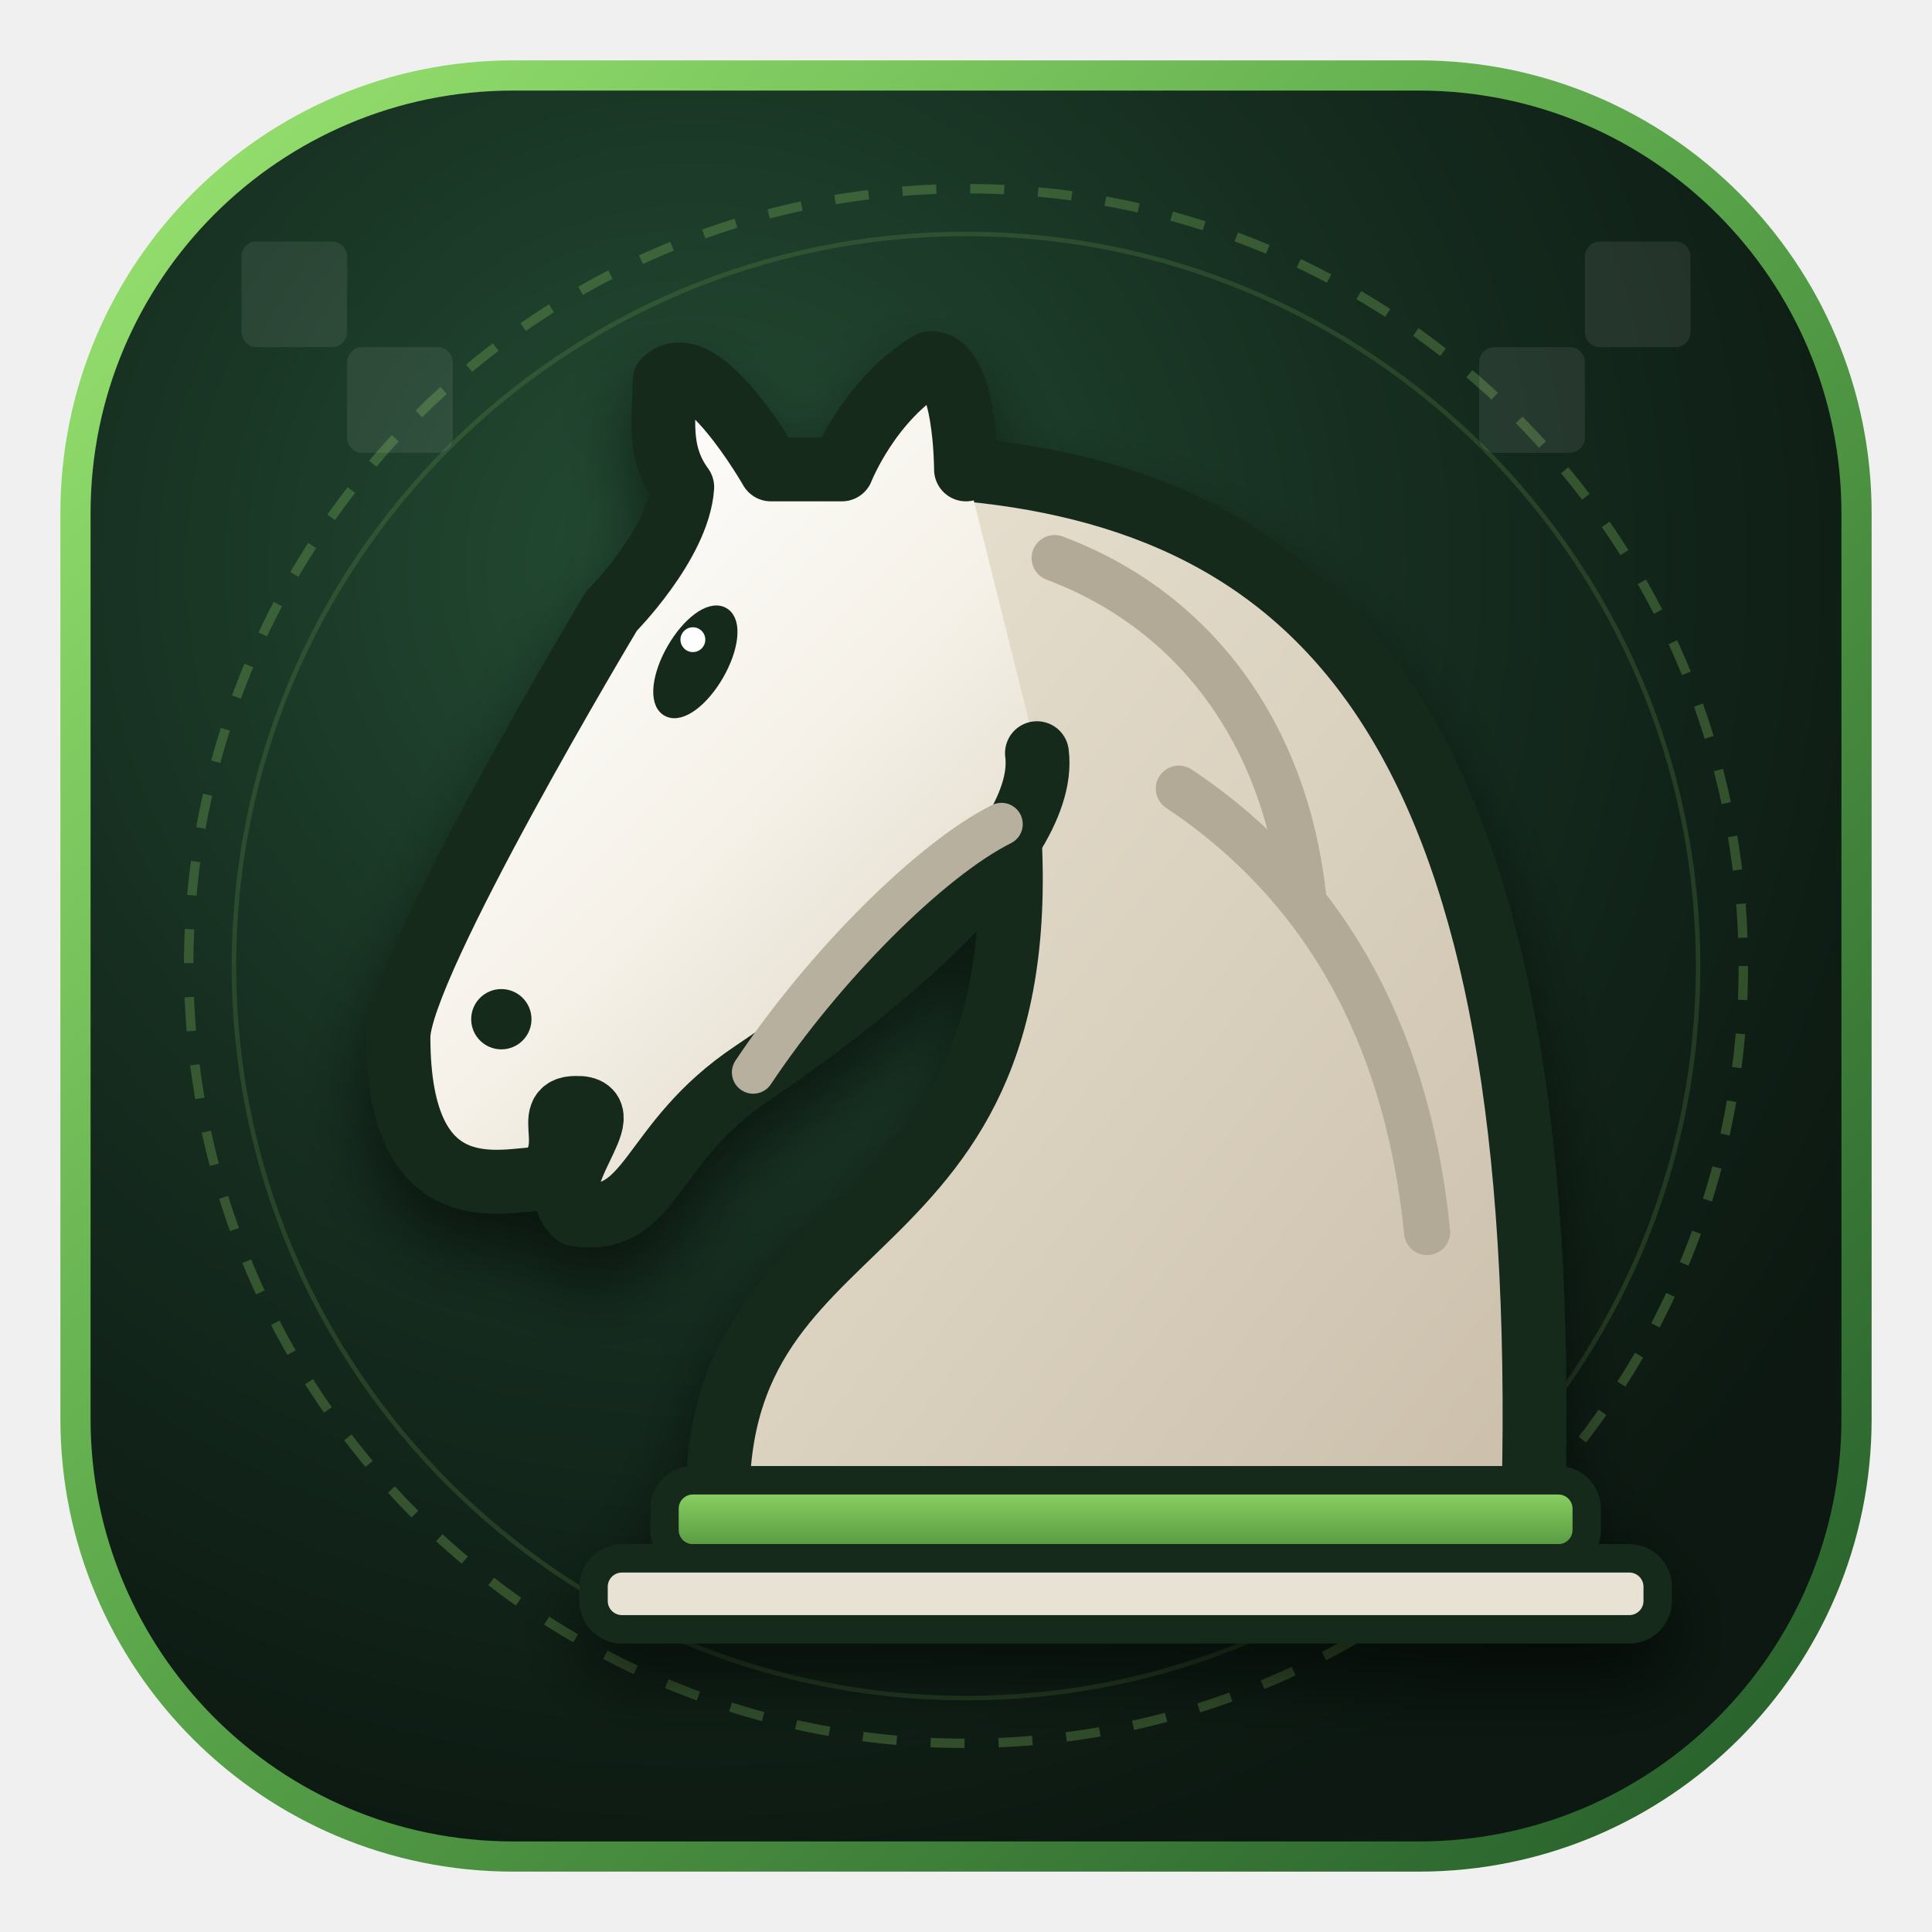
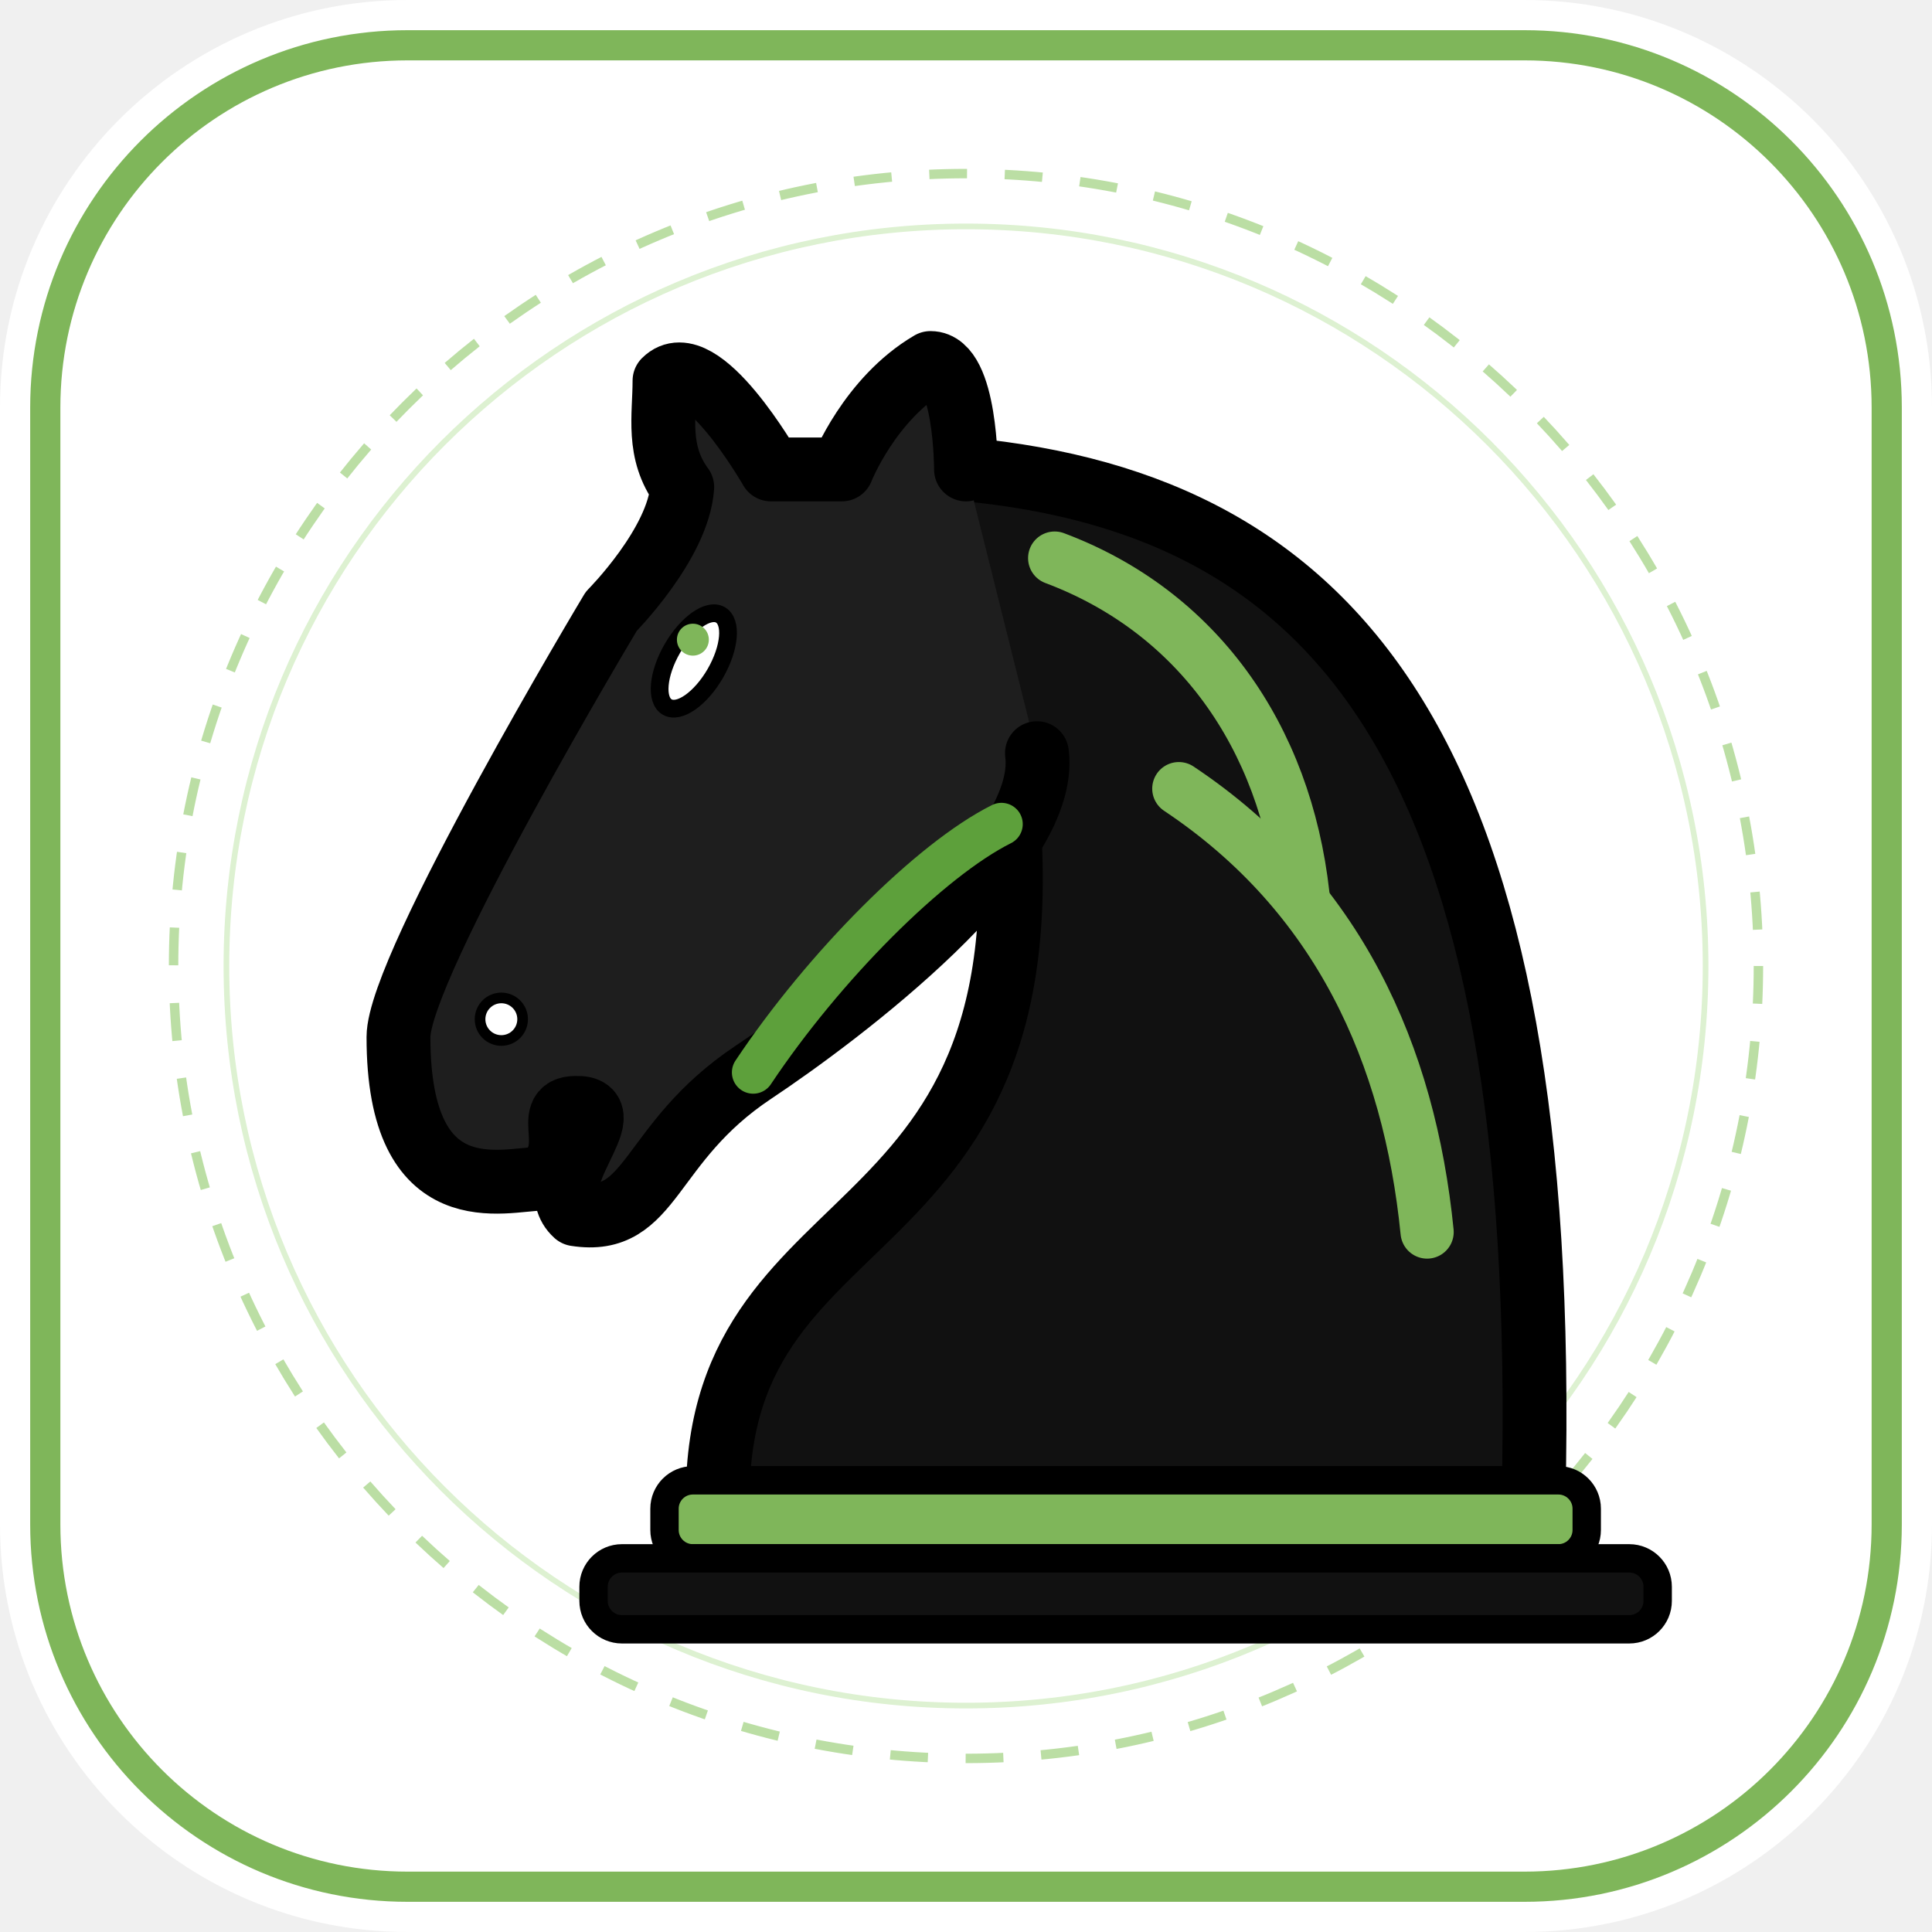
<svg xmlns="http://www.w3.org/2000/svg" viewBox="0 0 512 512" width="512" height="512">
-   <defs>
-     <radialGradient id="badgeGlow" cx="35%" cy="28%" r="75%">
-       <stop offset="0%" stop-color="#244d34" />
-       <stop offset="50%" stop-color="#162e20" />
-       <stop offset="100%" stop-color="#0c1811" />
-     </radialGradient>
-     <linearGradient id="rimGrad" x1="0%" y1="0%" x2="100%" y2="100%">
-       <stop offset="0%" stop-color="#9ce672" />
-       <stop offset="45%" stop-color="#5ca84b" />
-       <stop offset="100%" stop-color="#235a29" />
-     </linearGradient>
-     <linearGradient id="ivoryGrad" x1="20%" y1="10%" x2="80%" y2="90%">
-       <stop offset="0%" stop-color="#ffffff" />
-       <stop offset="55%" stop-color="#f5f1e8" />
-       <stop offset="100%" stop-color="#dfd8c6" />
-     </linearGradient>
-     <linearGradient id="maneShadow" x1="0%" y1="0%" x2="100%" y2="100%">
-       <stop offset="0%" stop-color="#eae4d4" />
-       <stop offset="100%" stop-color="#cbbfab" />
-     </linearGradient>
-     <linearGradient id="pedestalGrad" x1="0%" y1="0%" x2="0%" y2="100%">
-       <stop offset="0%" stop-color="#93db68" />
-       <stop offset="100%" stop-color="#4f8f3b" />
-     </linearGradient>
-     <filter id="knightDropShadow" x="-20%" y="-20%" width="140%" height="140%">
-       <feGaussianBlur in="SourceAlpha" stdDeviation="9" />
-       <feOffset dx="0" dy="10" result="offsetblur" />
-       <feFlood flood-color="#000000" flood-opacity="0.55" />
-       <feComposite in2="offsetblur" operator="in" />
-       <feMerge>
-         <feMergeNode />
-         <feMergeNode in="SourceGraphic" />
-       </feMerge>
-     </filter>
-   </defs>
-   <rect x="20" y="20" width="472" height="472" rx="116" fill="url(#badgeGlow)" stroke="url(#rimGrad)" stroke-width="8" />
-   <circle cx="256" cy="256" r="206" fill="none" stroke="#7fb65a" stroke-width="2.5" stroke-dasharray="9 9" opacity="0.32" />
-   <circle cx="256" cy="256" r="194" fill="none" stroke="#7fb65a" stroke-width="1.2" opacity="0.18" />
-   <g opacity="0.08" fill="#ffffff">
-     <rect x="64" y="64" width="28" height="28" rx="4" />
-     <rect x="92" y="92" width="28" height="28" rx="4" />
-     <rect x="420" y="64" width="28" height="28" rx="4" />
-     <rect x="392" y="92" width="28" height="28" rx="4" />
-   </g>
-   <g filter="url(#knightDropShadow)">
-     <g transform="translate(49.20, 30.40) scale(9.40)">
-       <path d="M 22,10 C 32.5,11 38.5,18 38,39 L 15,39 C 15,30 25,32.5 23,18" fill="url(#maneShadow)" stroke="#16291e" stroke-width="1.8" stroke-linecap="round" stroke-linejoin="round" />
-       <path d="M 24,18 C 24.38,20.91 18.45,25.37 16,27 C 13,29 13.18,31.34 11,31 C 9.958,30.06 12.41,27.96 11,28 C 10,28 11.19,29.23 10,30 C 9,30 5.997,31 6,26 C 6,24 12,14 12,14 C 12,14 13.89,12.1 14,10.5 C 13.27,9.506 13.5,8.5 13.5,7.5 C 14.5,6.5 16.5,10 16.5,10 L 18.5,10 C 18.5,10 19.28,8.008 21,7 C 22,7 22,10 22,10" fill="url(#ivoryGrad)" stroke="#16291e" stroke-width="1.8" stroke-linecap="round" stroke-linejoin="round" />
-       <path d="M 24.5 12.5 C 28.5 14 31 17.5 31.5 22" fill="none" stroke="#b2aa96" stroke-width="1.3" stroke-linecap="round" />
-       <path d="M 28 19 C 32.5 22 34.5 26.5 35 31.5" fill="none" stroke="#b2aa96" stroke-width="1.3" stroke-linecap="round" />
-       <path d="M 9.5 25.5 A 0.6 0.6 0 1 1 8.3,25.5 A 0.6 0.6 0 1 1 9.5 25.5 z" fill="#16291e" stroke="#16291e" stroke-width="0.5" />
-       <path d="M 15 15.5 A 0.65 1.5 0 1 1 13.7,15.5 A 0.65 1.5 0 1 1 15 15.5 z" transform="matrix(0.866,0.5,-0.5,0.866,9.693,-5.173)" fill="#16291e" stroke="#16291e" stroke-width="0.5" />
-       <circle cx="14.3" cy="14.8" r="0.35" fill="#ffffff" />
-       <path d="M 16 27 C 18 24 21 21 23 20" fill="none" stroke="#b8b09e" stroke-width="1.2" stroke-linecap="round" />
-       <rect x="13.5" y="38.5" width="26" height="2.2" rx="0.8" fill="url(#pedestalGrad)" stroke="#16291e" stroke-width="0.8" />
-       <rect x="11.5" y="40.7" width="30" height="2" rx="0.8" fill="#e8e2d4" stroke="#16291e" stroke-width="0.8" />
-     </g>
+   <rect width="512" height="512" rx="108" fill="#ffffff" />
+   <rect x="12" y="12" width="488" height="488" rx="96" fill="none" stroke="#7fb65a" stroke-width="8" />
+   <circle cx="256" cy="256" r="210" fill="none" stroke="#8ec868" stroke-width="2.5" stroke-dasharray="10 10" opacity="0.6" />
+   <circle cx="256" cy="256" r="196" fill="none" stroke="#a9db8c" stroke-width="1.5" opacity="0.4" />
+   <g transform="translate(49.20, 30.40) scale(9.40)">
+     <path d="M 22,10 C 32.5,11 38.5,18 38,39 L 15,39 C 15,30 25,32.5 23,18" fill="#111111" stroke="#000000" stroke-width="1.8" stroke-linecap="round" stroke-linejoin="round" />
+     <path d="M 24,18 C 24.38,20.91 18.45,25.37 16,27 C 13,29 13.18,31.34 11,31 C 9.958,30.06 12.41,27.96 11,28 C 10,28 11.19,29.23 10,30 C 9,30 5.997,31 6,26 C 6,24 12,14 12,14 C 12,14 13.89,12.1 14,10.5 C 13.27,9.506 13.5,8.5 13.5,7.5 C 14.5,6.5 16.5,10 16.5,10 L 18.5,10 C 18.5,10 19.28,8.008 21,7 C 22,7 22,10 22,10" fill="#1e1e1e" stroke="#000000" stroke-width="1.8" stroke-linecap="round" stroke-linejoin="round" />
+     <path d="M 24.5 12.5 C 28.5 14 31 17.5 31.5 22" fill="none" stroke="#7fb65a" stroke-width="1.5" stroke-linecap="round" />
+     <path d="M 28 19 C 32.5 22 34.5 26.5 35 31.5" fill="none" stroke="#7fb65a" stroke-width="1.5" stroke-linecap="round" />
+     <path d="M 16 27 C 18 24 21 21 23 20" fill="none" stroke="#5da03b" stroke-width="1.2" stroke-linecap="round" />
+     <path d="M 9.5 25.5 A 0.6 0.6 0 1 1 8.3,25.5 A 0.6 0.6 0 1 1 9.5 25.5 z" fill="#ffffff" stroke="#000000" stroke-width="0.3" />
+     <path d="M 15 15.5 A 0.7 1.5 0 1 1 13.6,15.5 A 0.7 1.5 0 1 1 15 15.5 z" transform="matrix(0.866,0.5,-0.5,0.866,9.693,-5.173)" fill="#ffffff" stroke="#000000" stroke-width="0.5" />
+     <circle cx="14.3" cy="14.8" r="0.45" fill="#7fb65a" />
+     <rect x="13.5" y="38.5" width="26" height="2.2" rx="0.8" fill="#7fb65a" stroke="#000000" stroke-width="0.8" />
+     <rect x="11.5" y="40.7" width="30" height="2" rx="0.8" fill="#111111" stroke="#000000" stroke-width="0.8" />
  </g>
</svg>
